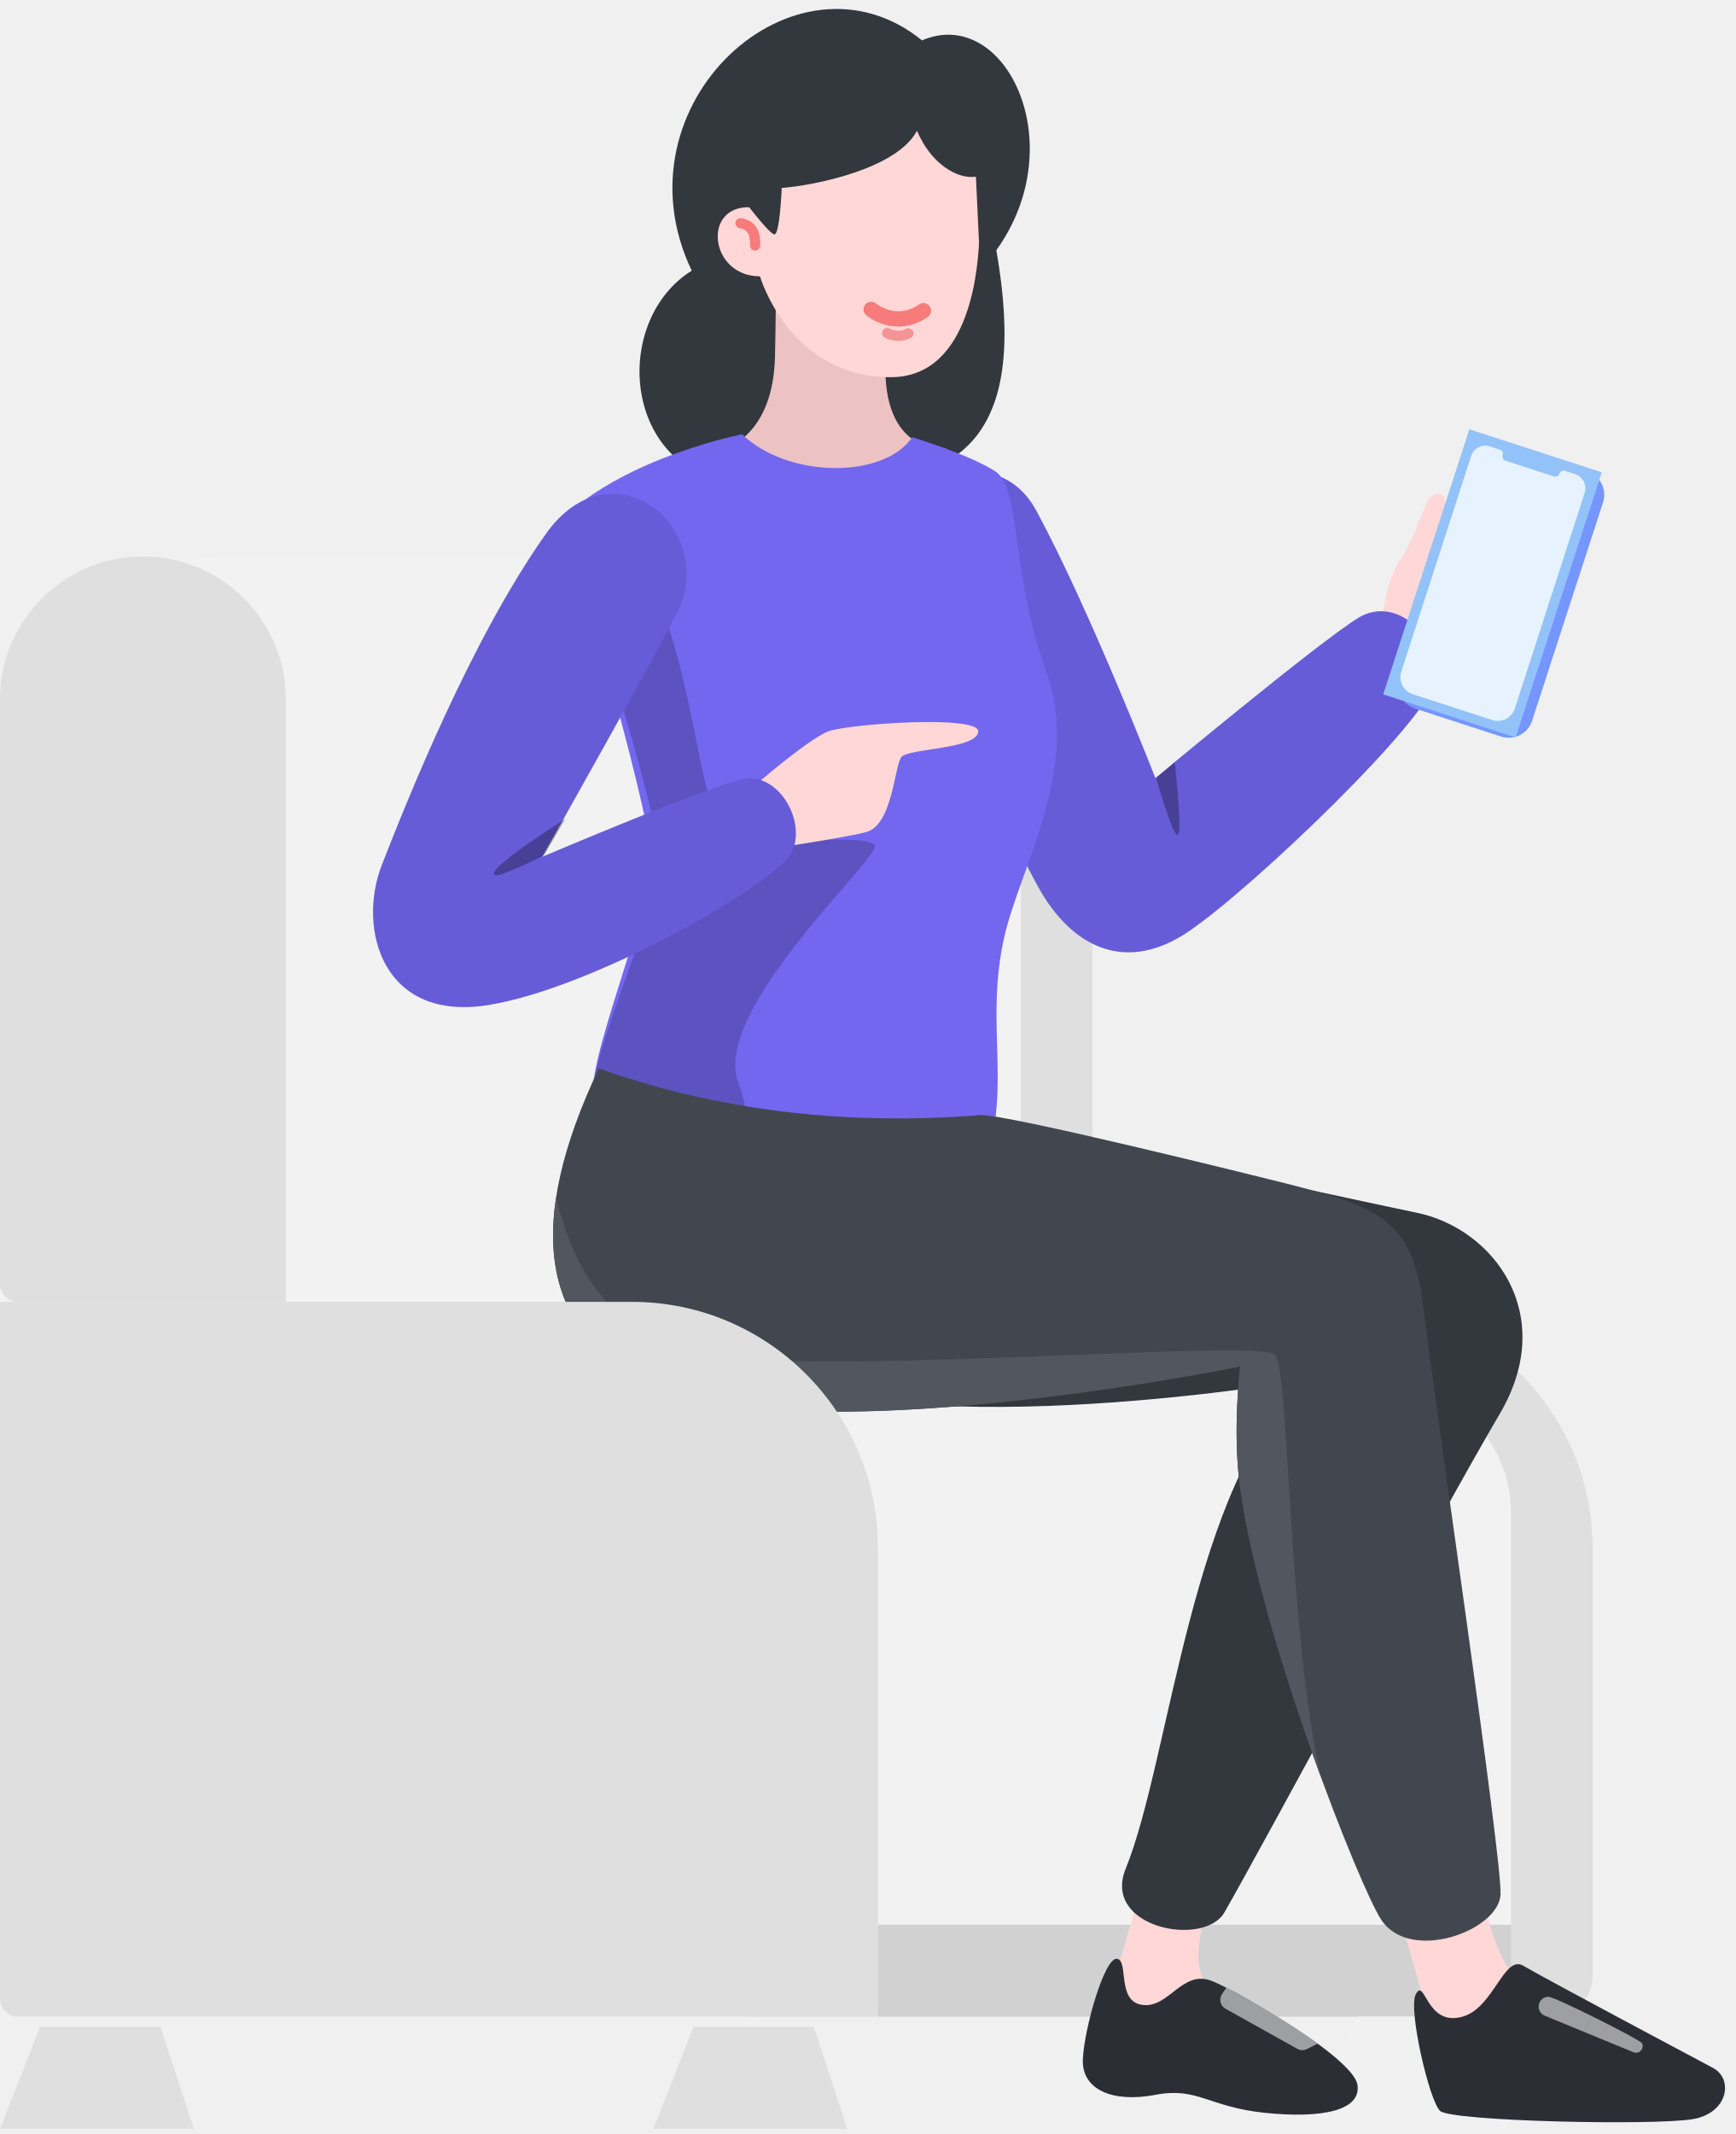
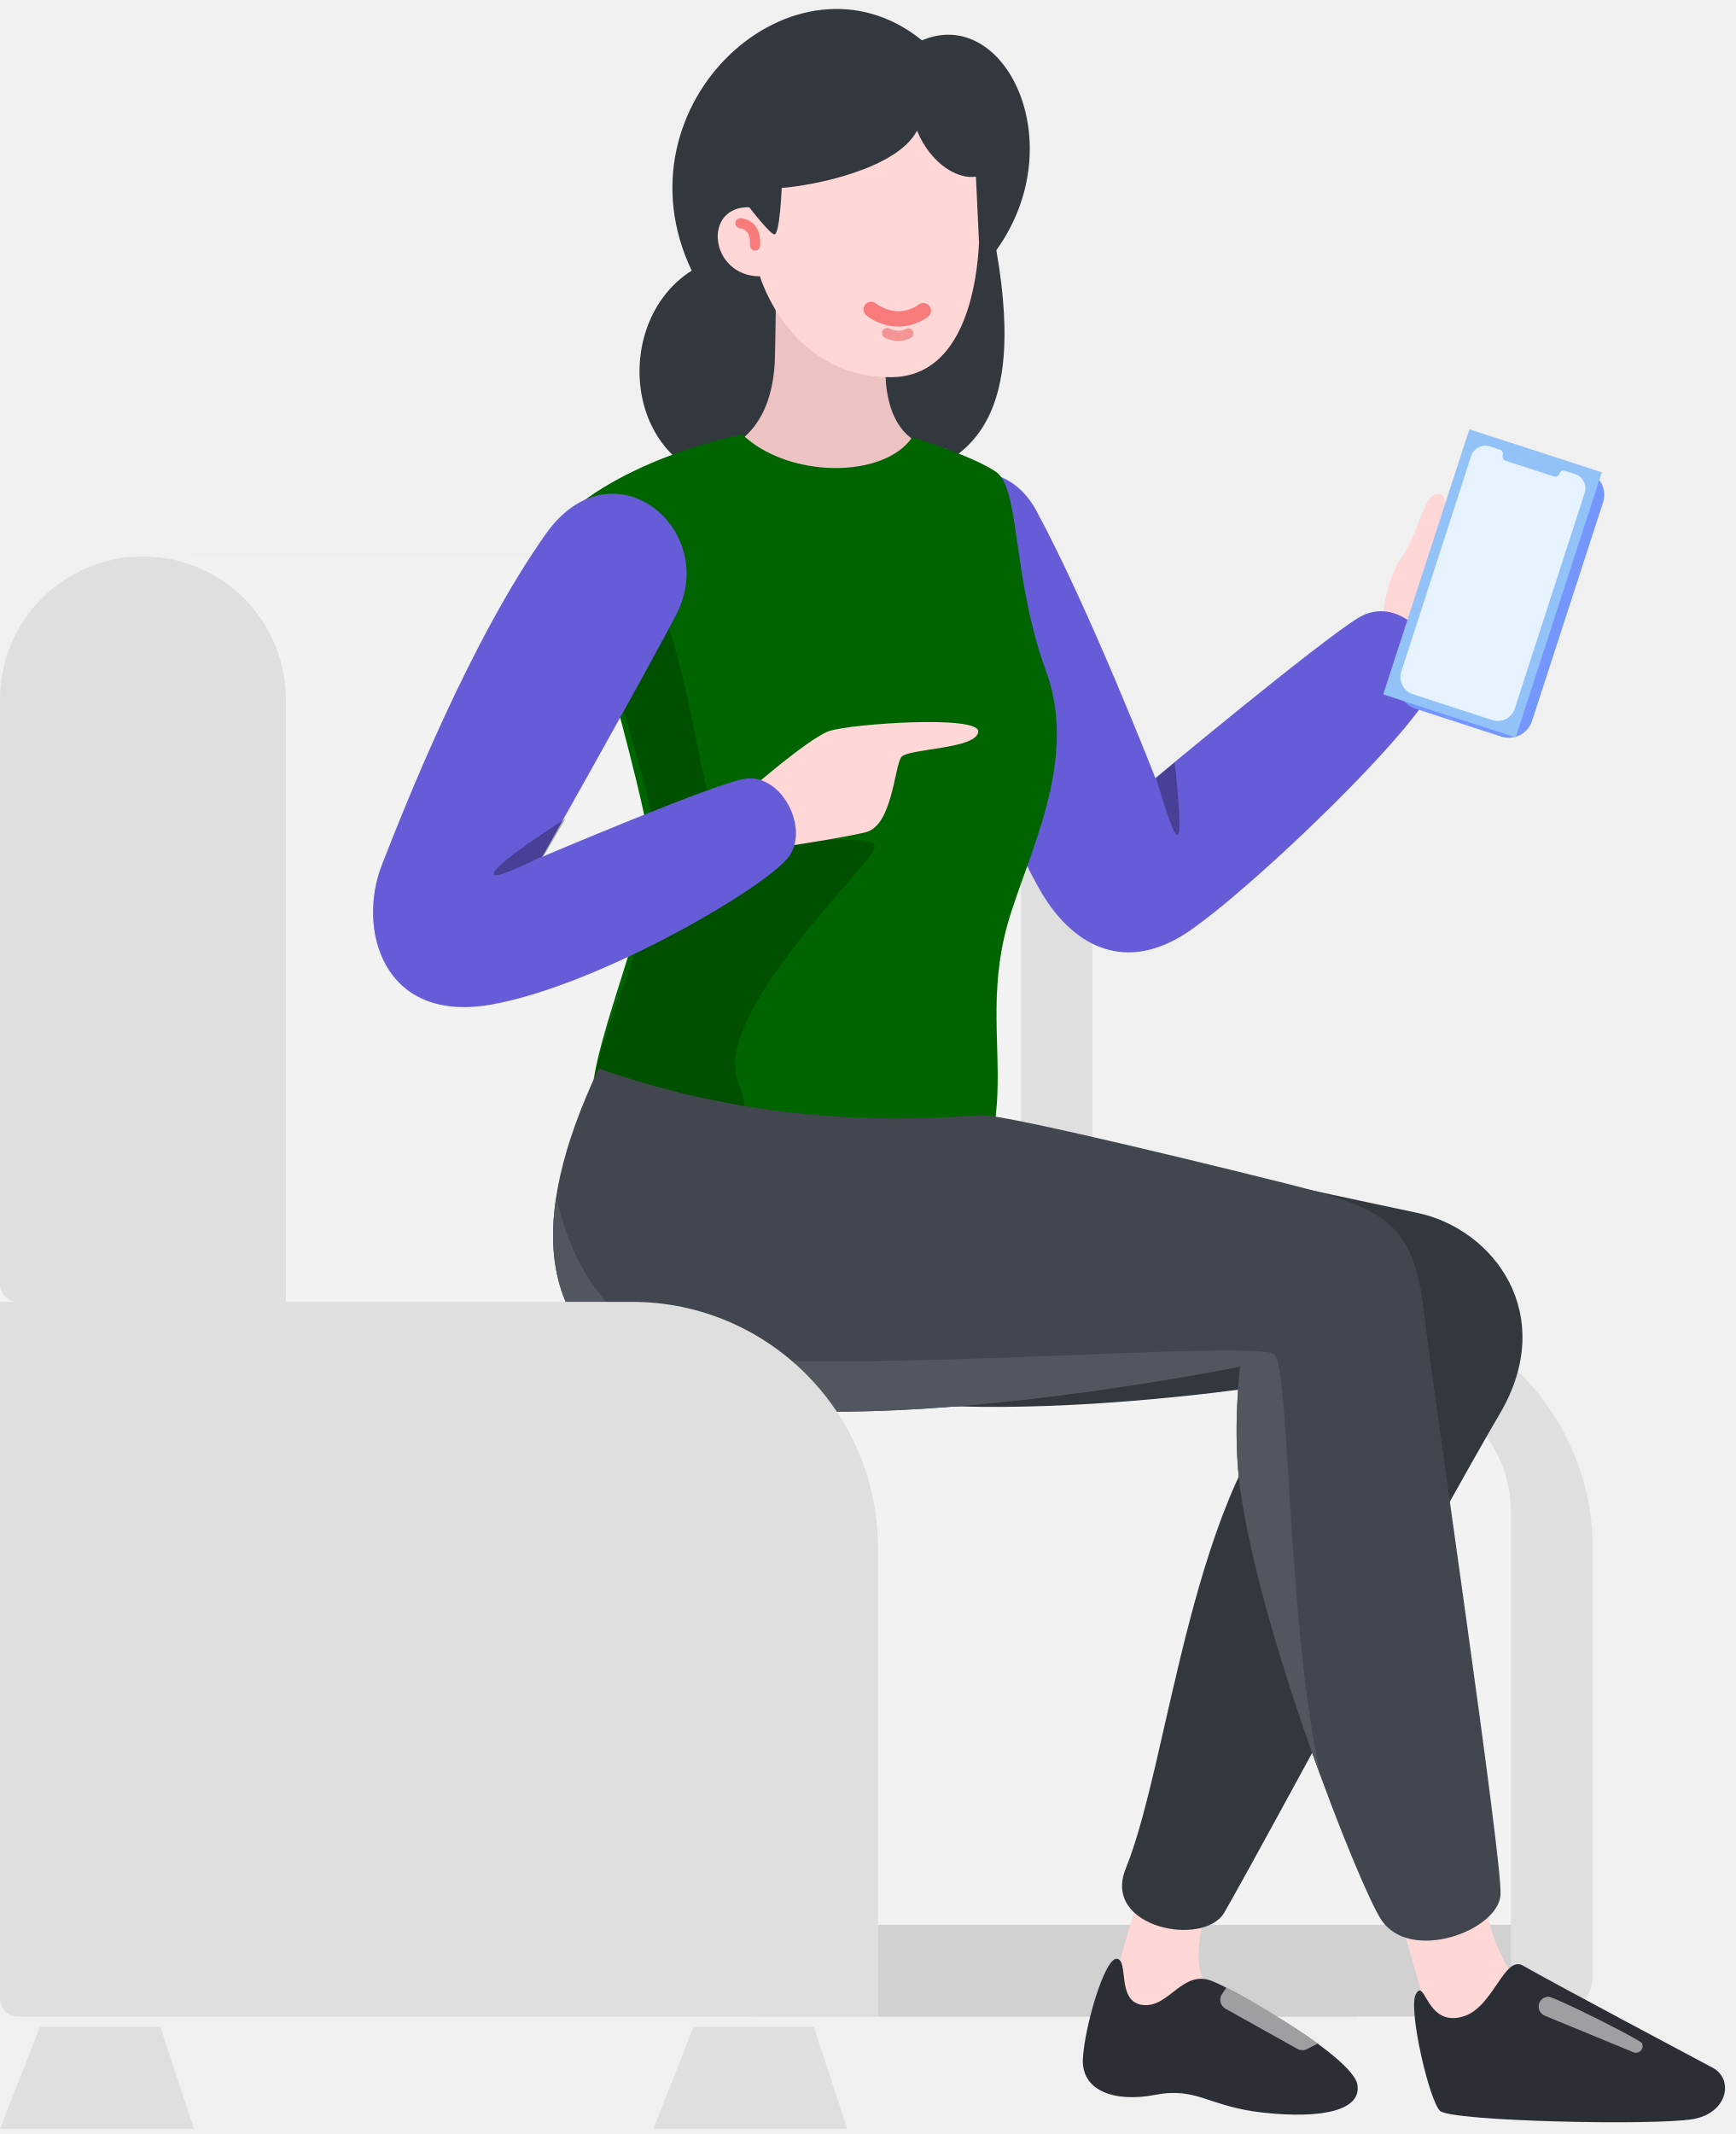
<svg xmlns="http://www.w3.org/2000/svg" width="170px" height="209px" viewBox="0 0 170 209" version="1.1">
  <g id="📝-Pages-New" stroke="none" stroke-width="1" fill="none" fill-rule="evenodd">
    <g id="FAQ" transform="translate(-336, -817)">
      <g id="Illustration" transform="translate(421, 921.5) scale(-1, 1) translate(-421, -921.5) translate(336, 817)">
        <path d="M38.111,127.5 L100,127.5 L100,127.5 L100,193.5 C100,195.709 98.209,197.5 96,197.5 L18,197.5 C15.791,197.5 14,195.709 14,193.5 L14,151.611 C14,138.295 24.795,127.5 38.111,127.5 Z" id="Rectangle" fill="#DFDFDF" />
        <polygon id="Rectangle" fill="#D1D1D1" points="22 188.5 84 188.5 84 197.5 22 197.5" />
        <polygon id="Path" fill="#DFDFDF" points="102.07 198.5 106 208.5 87 208.5 90.293 198.5" />
        <polygon id="Path" fill="#F1F1F1" points="37.07 197.5 41 208.5 22 208.5 25.293 197.5" />
        <polygon id="Path" fill="#DFDFDF" points="166.07 198.5 170 208.5 151 208.5 154.293 198.5" />
        <path d="M86.58,54.796 L100,54.5 L100,54.5 L100,134.5 L63,134.5 L63,78.901 C63,65.792 73.474,55.084 86.58,54.796 Z" id="Rectangle" fill="#DFDFDF" />
        <path d="M94.111,54.5 L148.16,54.5 C160.222,54.5 170,64.278 170,76.34 L170,133.753 C170,134.718 169.218,135.5 168.253,135.5 L70,135.5 L70,135.5 L70,78.611 C70,65.295 80.795,54.5 94.111,54.5 Z" id="Rectangle" fill="#F2F2F2" />
        <path d="M156,54.5 C163.732,54.5 170,60.768 170,68.5 L170,125.753 C170,126.718 169.218,127.5 168.253,127.5 L142,127.5 L142,127.5 L142,68.5 C142,60.768 148.268,54.5 156,54.5 Z" id="Rectangle" fill="#DFDFDF" />
        <path d="M34.6,135.5 L96,135.5 L96,135.5 L96,188.5 L22,188.5 L22,148.1 C22,141.141 27.641,135.5 34.6,135.5 Z" id="Rectangle" fill="#F2F2F2" />
        <g id="Wom1.4" transform="translate(67, 104.5) scale(-1, 1) translate(-67, -104.5) translate(0, 0.5)">
          <g id="Head" transform="translate(26.64127, 0.378756)">
            <path d="M8.147,46.319 C-1.785,44.004 -2.439,30.361 5.112,25.629 C-2.676,9.292 15.333,-6.928 27.669,3.075 C35.756,-0.389 42.476,13.129 34.951,23.628 C38.106,41.654 31.685,46.314 20.109,46.512 L8.147,46.319 Z" id="Path" fill="#33373E" />
            <path d="M8.271,43.06 C8.271,43.06 13.102,41.925 13.27,34.003 C13.437,26.08 13.32,23.376 13.32,23.376 L23.962,23.184 C23.962,23.184 24.078,32.013 24.08,35.207 C24.084,43.785 30.057,43.06 30.057,43.06 C30.057,43.06 28.815,50.016 19.172,50.558 C11.642,50.983 8.271,43.06 8.271,43.06 Z" id="Path" fill="#EDC2C2" />
            <path d="M10.839,19.42 C6.091,19.236 6.866,26.191 11.797,26.182 C11.797,26.182 14.662,36.062 24.607,36.062 C32.684,36.062 33.209,24.546 33.282,22.249 C33.361,19.8 33.371,11.753 33.371,11.753 L10.654,11.742 L10.839,19.42 Z" id="Path" fill="#FFD7D7" />
            <path d="M22.866,28.633 C22.866,28.633 24.498,31.274 27.688,30.334" id="Path" stroke="#F77B7B" stroke-width="1.5" stroke-linecap="round" transform="translate(25.27694, 29.58442) rotate(-18) translate(-25.27694, -29.58442) " />
            <path d="M24.249,31.785 C24.998,32.099 25.708,32.099 26.329,31.738" id="Path" stroke="#F49494" stroke-linecap="round" transform="translate(25.28918, 31.87678) rotate(2) translate(-25.28918, -31.87678) " />
            <path d="M11.057,23.277 C11.356,22.201 11.224,21.261 10.156,20.832" id="Path-8" stroke="#F77B7B" stroke-linecap="round" transform="translate(10.6761, 22.05471) rotate(-13) translate(-10.6761, -22.05471) " />
            <path d="M10.088,18.56 C10.088,18.56 12.69,22.055 13.217,22.073 C13.744,22.092 13.929,17.529 13.929,17.529 C17.121,17.285 25.199,15.675 27.18,11.924 C28.564,15.234 31.212,16.703 32.951,16.421 L33.281,23.452 L34.093,9.317 L9.451,9.317 L10.088,18.56 Z" id="Path" fill="#33373E" />
          </g>
          <g id="LLeg" transform="translate(30.04037, 107.25)">
            <path d="M53.497,75.9 C53.497,75.9 49.238,84.508 52.729,87.221 C56.226,89.934 65.463,95.019 65.463,95.019 L40.992,93.48 L46.431,74.705 L53.497,75.9 Z" id="Path" fill="#FFD7D7" />
            <path d="M43.359,84.092 C44.567,84.233 43.277,88.302 45.892,88.612 C48.501,88.921 49.769,85.066 52.731,86.288 C55.692,87.51 66.492,93.828 66.917,96.411 C67.347,98.994 63.324,99.754 57.805,99.17 C52.287,98.587 51.27,96.623 47.128,97.414 C42.99,98.205 39.891,96.944 40.027,93.919 C40.164,90.894 42.151,83.951 43.359,84.092 Z" id="Path" fill="#2B2E35" />
            <path d="M54.081,86.915 L53.655,87.554 C53.349,88.014 53.473,88.635 53.933,88.941 C53.954,88.956 53.977,88.969 54,88.982 L61.038,92.913 C61.329,93.075 61.681,93.082 61.978,92.931 L63.023,92.401 L63.023,92.401 C61.243,91.111 59.788,90.141 58.18,89.189 C56.945,88.459 55.578,87.706 54.081,86.915 Z" id="Path-14" fill-opacity="0.541" fill="#FFFFFF" />
            <path d="M16.635,0.026 C24.043,0.357 65.276,9.483 72.767,11.034 C80.258,12.584 86.591,20.974 80.879,30.689 C74.463,41.595 57.909,72.567 53.889,79.549 C51.9,83.005 41.864,81.067 44.221,75.267 C48.616,64.455 50.657,37.292 61.861,27.388 C61.861,27.388 24.181,33.951 7.905,26.434 C-3.924,20.969 -1.248,-0.775 16.635,0.026 Z" id="Path" fill="#33373E" />
          </g>
          <g id="LArm" transform="translate(52.38391, 45.76)">
            <path d="M46.782,17.675 C46.782,17.675 46.699,11.643 48.807,8.49 C50.916,5.338 50.999,1.989 52.595,2.099 C54.191,2.208 52.611,9.992 52.611,9.992 C52.611,9.992 54.636,9.218 56.09,8.239 C57.545,7.26 61.955,2.432 62.986,3.288 C64.734,4.745 61.919,12.967 60.386,14.61 C58.848,16.255 50.445,21.661 50.445,21.661 L46.782,17.675 Z" id="Path" fill="#FFD7D7" />
            <path d="M1.256,14.061 C4.702,22.06 11.012,36.754 13.613,41.138 C16.873,46.628 22.014,49.047 28.033,44.973 C34.357,40.693 51.771,23.999 52.282,20.217 C52.788,16.435 48.526,11.898 44.669,14.247 C40.812,16.596 24.787,29.942 24.787,29.942 C24.787,29.942 18.32,13.351 13.117,3.74 C8.611,-4.575 -3.99,1.9 1.256,14.061 Z" id="Path" fill="#675CD7" />
            <path d="M24.854,29.951 C26.012,33.882 26.726,35.733 26.997,35.506 C27.268,35.278 27.164,32.913 26.687,28.41 L24.854,29.951 Z" id="Path" fill-opacity="0.303" fill="#000000" />
          </g>
          <g id="PhoneMini4" transform="translate(110.3976, 56.90821) scale(-1, 1) rotate(-18) translate(-110.3976, -56.90821) translate(102.3976, 42.40821)">
            <g id="Group-3" transform="translate(0, 0)">
              <path d="M2.834,1.009 L11.674,1.009 C12.999,1.009 14.074,2.083 14.074,3.409 L14.074,25.909 C14.074,27.234 12.999,28.309 11.674,28.309 L2.834,28.309 C1.509,28.309 0.434,27.234 0.434,25.909 L0.434,3.409 C0.434,2.083 1.509,1.009 2.834,1.009 Z" id="Rectangle" fill="#7596FF" fill-rule="nonzero" />
              <rect id="Rectangle" fill="#93C2F9" x="1.461" y="0.65" width="13.64" height="27.3" />
              <path d="M3.899,1.625 L4.934,1.625 C5.145,1.625 5.32,1.777 5.356,1.977 L5.363,2.055 C5.363,2.292 5.555,2.484 5.793,2.484 L10.781,2.484 C10.991,2.484 11.167,2.332 11.203,2.132 L11.21,2.055 C11.21,1.817 11.402,1.625 11.639,1.625 L12.669,1.625 C13.433,1.625 14.06,2.214 14.121,2.964 L14.126,3.085 L14.126,3.085 L14.106,25.285 C14.104,26.254 13.319,27.038 12.351,27.04 L4.167,27.04 C3.241,27.041 2.482,26.323 2.418,25.412 L2.413,25.287 C2.413,25.286 2.413,25.285 2.415,25.285 L2.434,3.09 C2.435,2.281 3.091,1.625 3.899,1.625 Z" id="Rectangle" fill="#E6F3FF" fill-rule="nonzero" />
            </g>
          </g>
          <g id="Body" transform="translate(19.19922, 42.03301)">
-             <path d="M0,8.15 C0,8.15 8.305,35.978 8.551,41.246 C8.797,46.514 1.758,61.997 2.957,65.911 C5.72,74.954 40.995,78.848 42.343,66.682 C42.971,61.009 41.663,55.917 43.17,49.231 C44.672,42.546 50.709,32.612 47.285,23.271 C43.861,13.931 44.778,5.29 42.329,3.657 C39.88,2.024 34.156,0.289 34.156,0.289 C31.372,4.389 21.973,4.329 17.489,-4.61852778e-14 C17.489,-4.61852778e-14 6.348,2.163 0,8.15 Z" id="Path" fill="#7367F0" />
+             <path d="M0,8.15 C0,8.15 8.305,35.978 8.551,41.246 C8.797,46.514 1.758,61.997 2.957,65.911 C5.72,74.954 40.995,78.848 42.343,66.682 C42.971,61.009 41.663,55.917 43.17,49.231 C44.672,42.546 50.709,32.612 47.285,23.271 C43.861,13.931 44.778,5.29 42.329,3.657 C39.88,2.024 34.156,0.289 34.156,0.289 C31.372,4.389 21.973,4.329 17.489,-4.61852778e-14 C17.489,-4.61852778e-14 6.348,2.163 0,8.15 Z" id="Path" fill="#006400" />
            <path d="M7.442,12.657 C12.978,21.448 12.961,36.755 15.934,38.76 C18.907,40.764 30.479,38.797 30.479,40.385 C30.479,41.972 14.488,56.522 17.113,63.477 C18.487,67.119 18.115,70.377 15.994,73.251 L15.302,73.1 C9.002,71.675 3.936,69.117 2.957,65.911 C1.758,61.997 9.609,46.514 9.363,41.246 C9.154,36.774 2.553,16.046 0.563,9.882 C2.183,7.021 4.476,7.946 7.442,12.657 Z" id="Path" fill-opacity="0.199" fill="#000000" />
          </g>
          <g id="RArm" transform="translate(0, 47.85625)">
            <path d="M36.081,30.158 C36.081,30.158 43.076,23.962 45.217,23.243 C47.359,22.524 59.9,21.661 59.821,23.285 C59.731,25.026 52.995,24.926 52.297,25.782 C51.599,26.638 51.44,32.491 48.802,33.148 C46.169,33.805 38.275,34.938 38.275,34.938 L36.081,30.158 Z" id="Path" fill="#FFD7D7" />
            <path d="M17.471,3.926 C10.102,14.334 3.81,30.189 1.395,36.371 C-1.021,42.552 1.416,51.876 12.036,50.045 C22.637,48.22 39.504,38.3 41.37,35.406 C43.237,32.513 40.401,27.247 36.831,27.937 C33.523,28.574 17.116,35.556 17.116,35.556 C17.116,35.556 27.672,16.832 30.249,11.813 C34.554,3.431 23.963,-5.246 17.471,3.926 Z" id="Path" fill="#675CD7" />
            <path d="M17.283,35.428 C13.598,37.26 11.98,37.792 12.429,37.024 C12.879,36.255 15.2,34.521 19.393,31.821 L17.283,35.428 Z" id="Path" fill-opacity="0.303" fill="#000000" />
          </g>
          <g id="RLeg" transform="translate(17.86184, 104)">
            <path d="M91.408,79.495 C91.408,79.495 91.279,89.628 99.622,93.416 C107.96,97.204 113.9,96.976 113.144,99.904 C112.388,102.833 90.686,102.714 88.659,100.424 C86.932,98.476 83.176,80.333 82.141,81.72 L91.408,79.495 Z" id="Path" fill="#FFD7D7" />
            <path d="M84.807,90.837 C85.739,89.036 85.797,94.103 89.472,92.987 C92.454,92.08 93.474,86.893 95.358,88.029 C97.243,89.165 113.83,97.974 113.925,98.027 C115.967,99.128 115.397,102.463 111.947,103.045 C108.114,103.692 88.254,103.257 87.189,102.234 C86.123,101.212 84.06,92.282 84.807,90.837 Z" id="Path" fill="#2B2E35" />
            <path d="M97.812,91.059 C97.812,91.059 97.812,91.059 97.812,91.059 C97.28,91.059 96.849,91.49 96.849,92.022 C96.849,92.412 97.084,92.764 97.445,92.912 L106.135,96.493 C106.468,96.63 106.849,96.471 106.986,96.139 C107.056,95.968 107.051,95.775 106.971,95.609 C106.971,95.609 106.971,95.609 106.971,95.609 C106.809,95.271 98.437,91.059 97.812,91.059 Z" id="Path-14" fill-opacity="0.541" fill="#FFFFFF" />
            <path d="M4.789,0.143 C-2.392,15.318 -0.936,25.511 9.154,30.722 C23.792,38.281 67.612,29.341 67.612,29.341 C67.612,29.341 66.829,35.65 67.612,41.277 C69.657,55.972 79.383,80.456 81.441,83.533 C84.286,87.787 92.955,84.579 93.118,81.036 C93.282,77.494 86.583,32.251 85.565,23.623 C84.552,14.995 81.352,13.742 72.008,11.383 C69.862,10.842 44.476,4.528 42.151,4.712 C28.829,5.766 16.375,4.243 4.789,0.143 Z" id="Path" fill="#42474F" />
            <path d="M16.595,28.373 C31.087,29.998 69.453,26.648 70.994,28.17 C72.465,29.624 72.22,54.905 75.52,69.538 L75.018,68.156 C71.914,59.53 68.692,49.038 67.612,41.277 C66.829,35.65 67.612,29.341 67.612,29.341 L65.845,29.683 C57.515,31.249 22.035,37.374 9.154,30.722 C2.175,27.118 -0.673,21.13 0.61,12.759 C2.819,22.221 8.148,27.426 16.595,28.373 Z" id="Path" fill="#52565E" />
          </g>
        </g>
        <path d="M108.111,127.5 L170,127.5 L170,127.5 L170,195.753 C170,196.718 169.218,197.5 168.253,197.5 L84,197.5 L84,197.5 L84,151.611 C84,138.295 94.795,127.5 108.111,127.5 Z" id="Rectangle" fill="#DFDFDF" />
      </g>
    </g>
  </g>
</svg>
